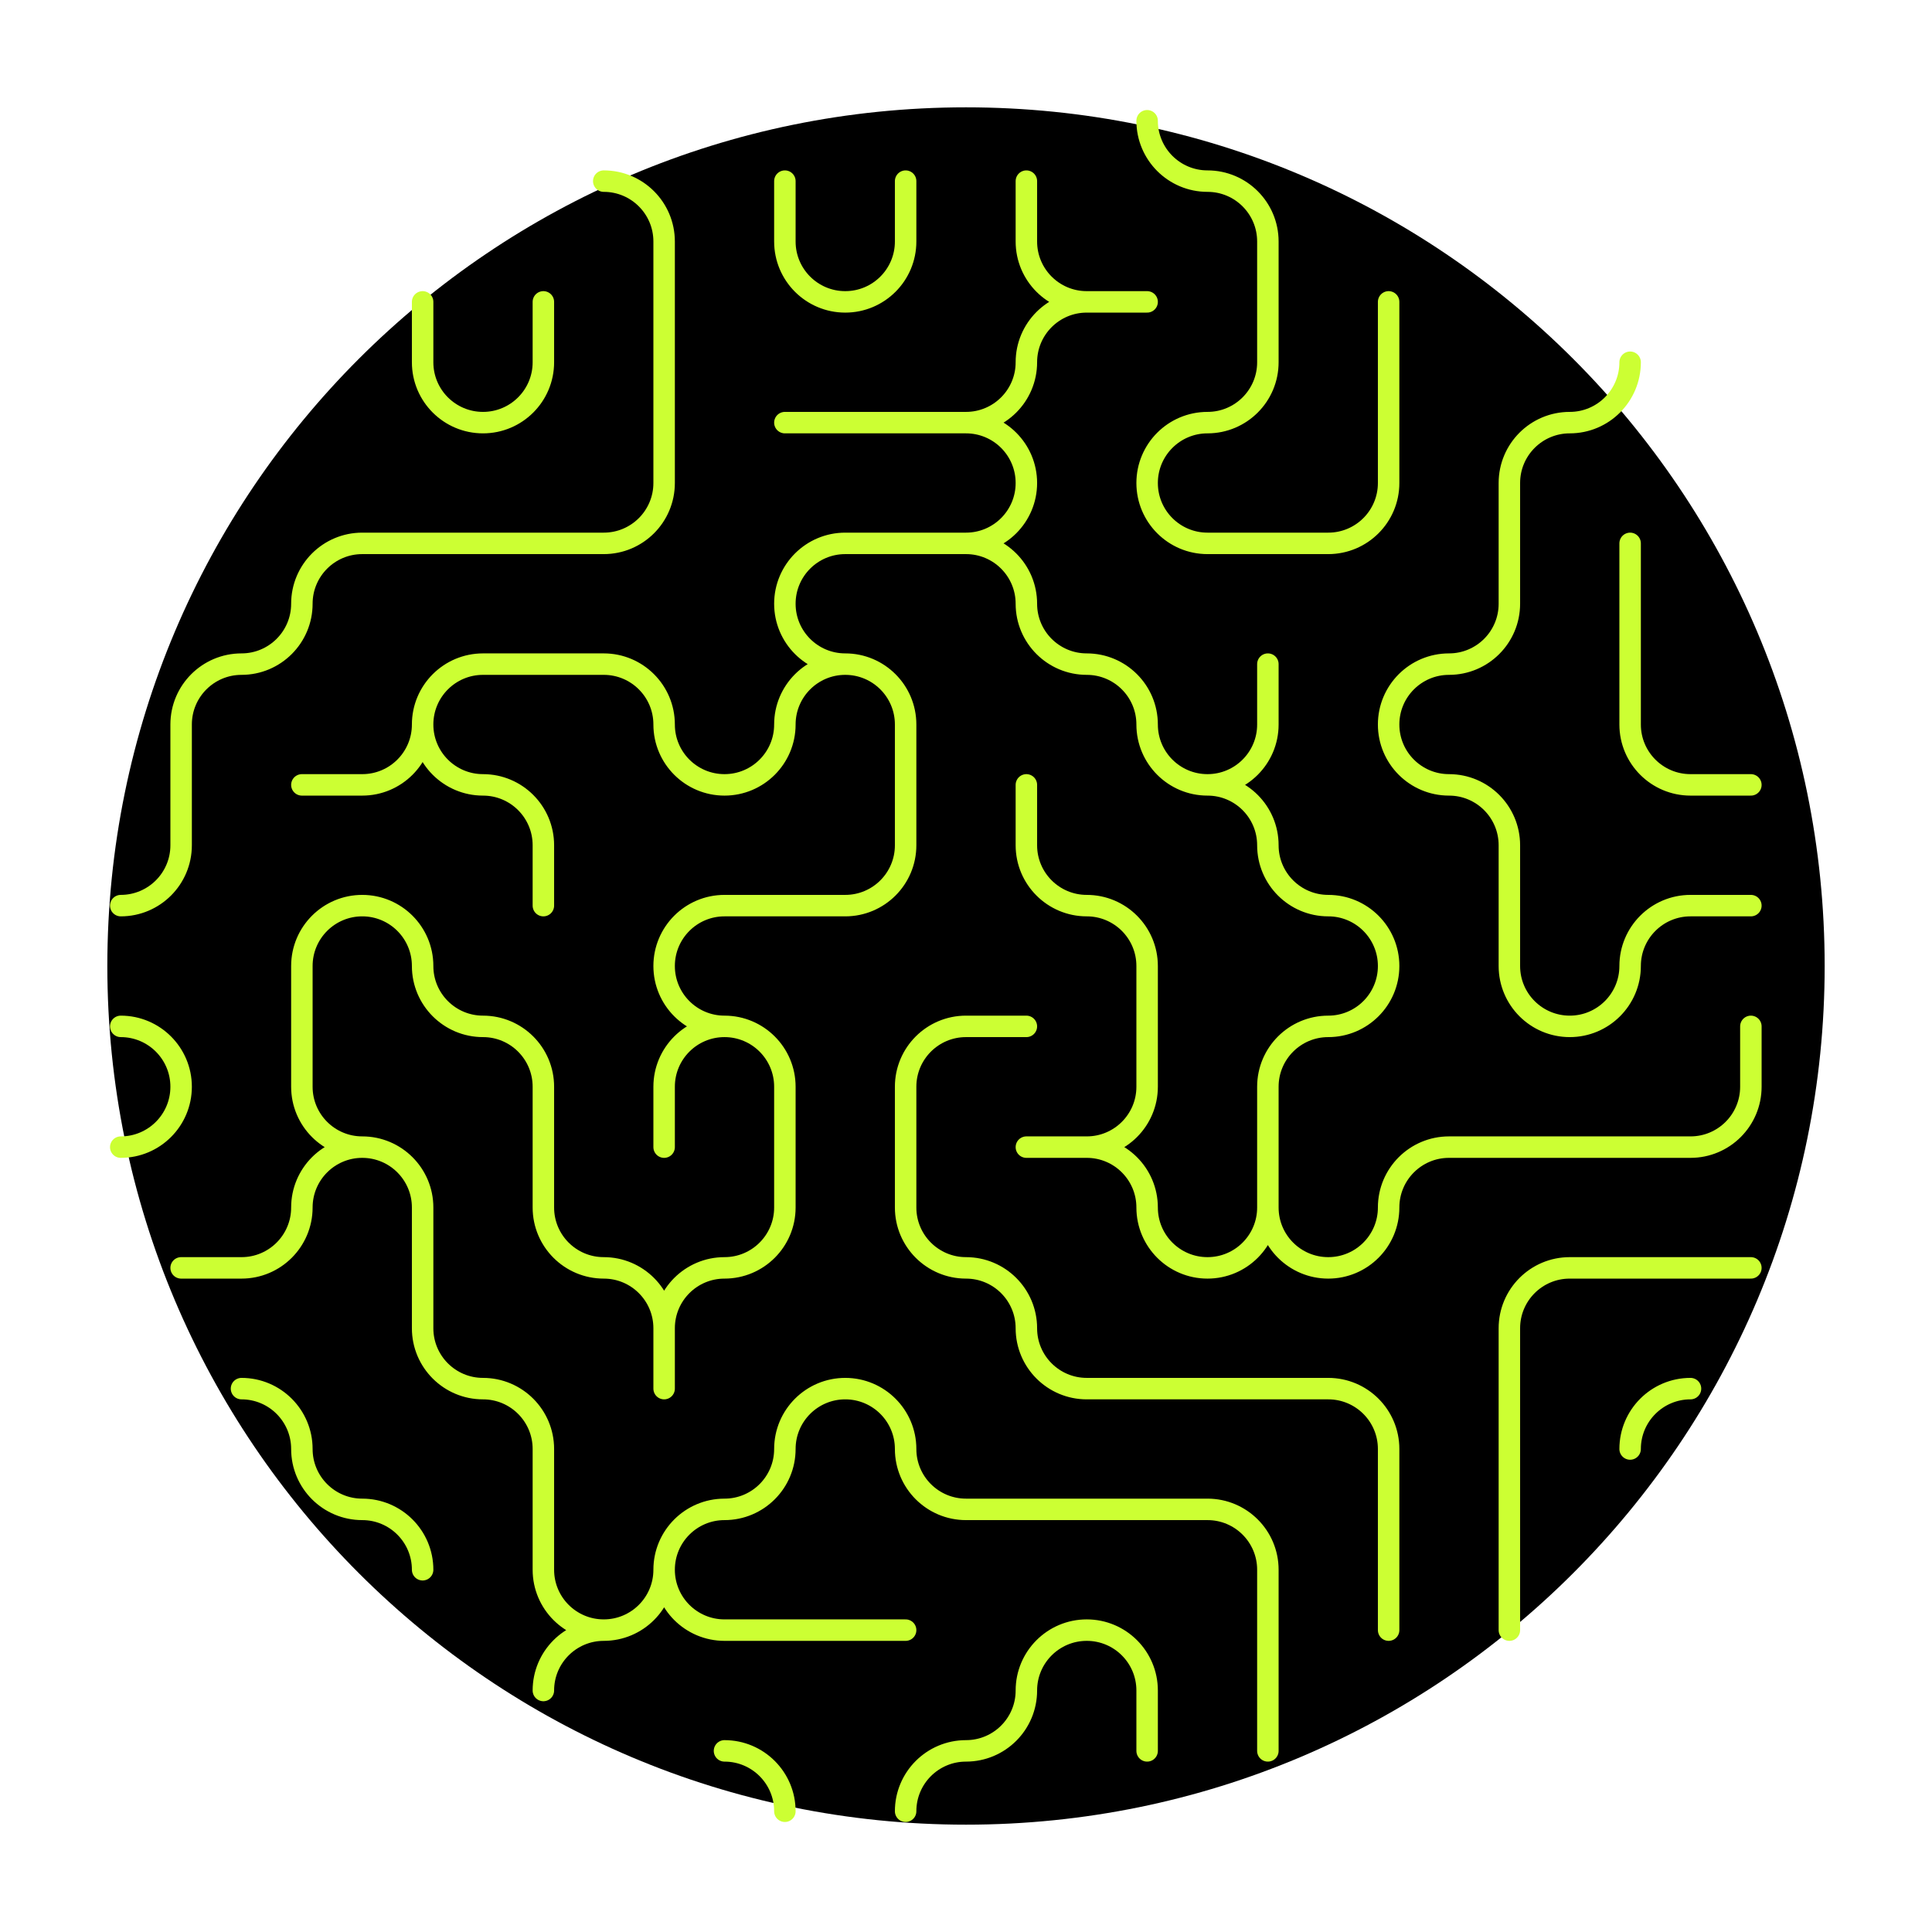
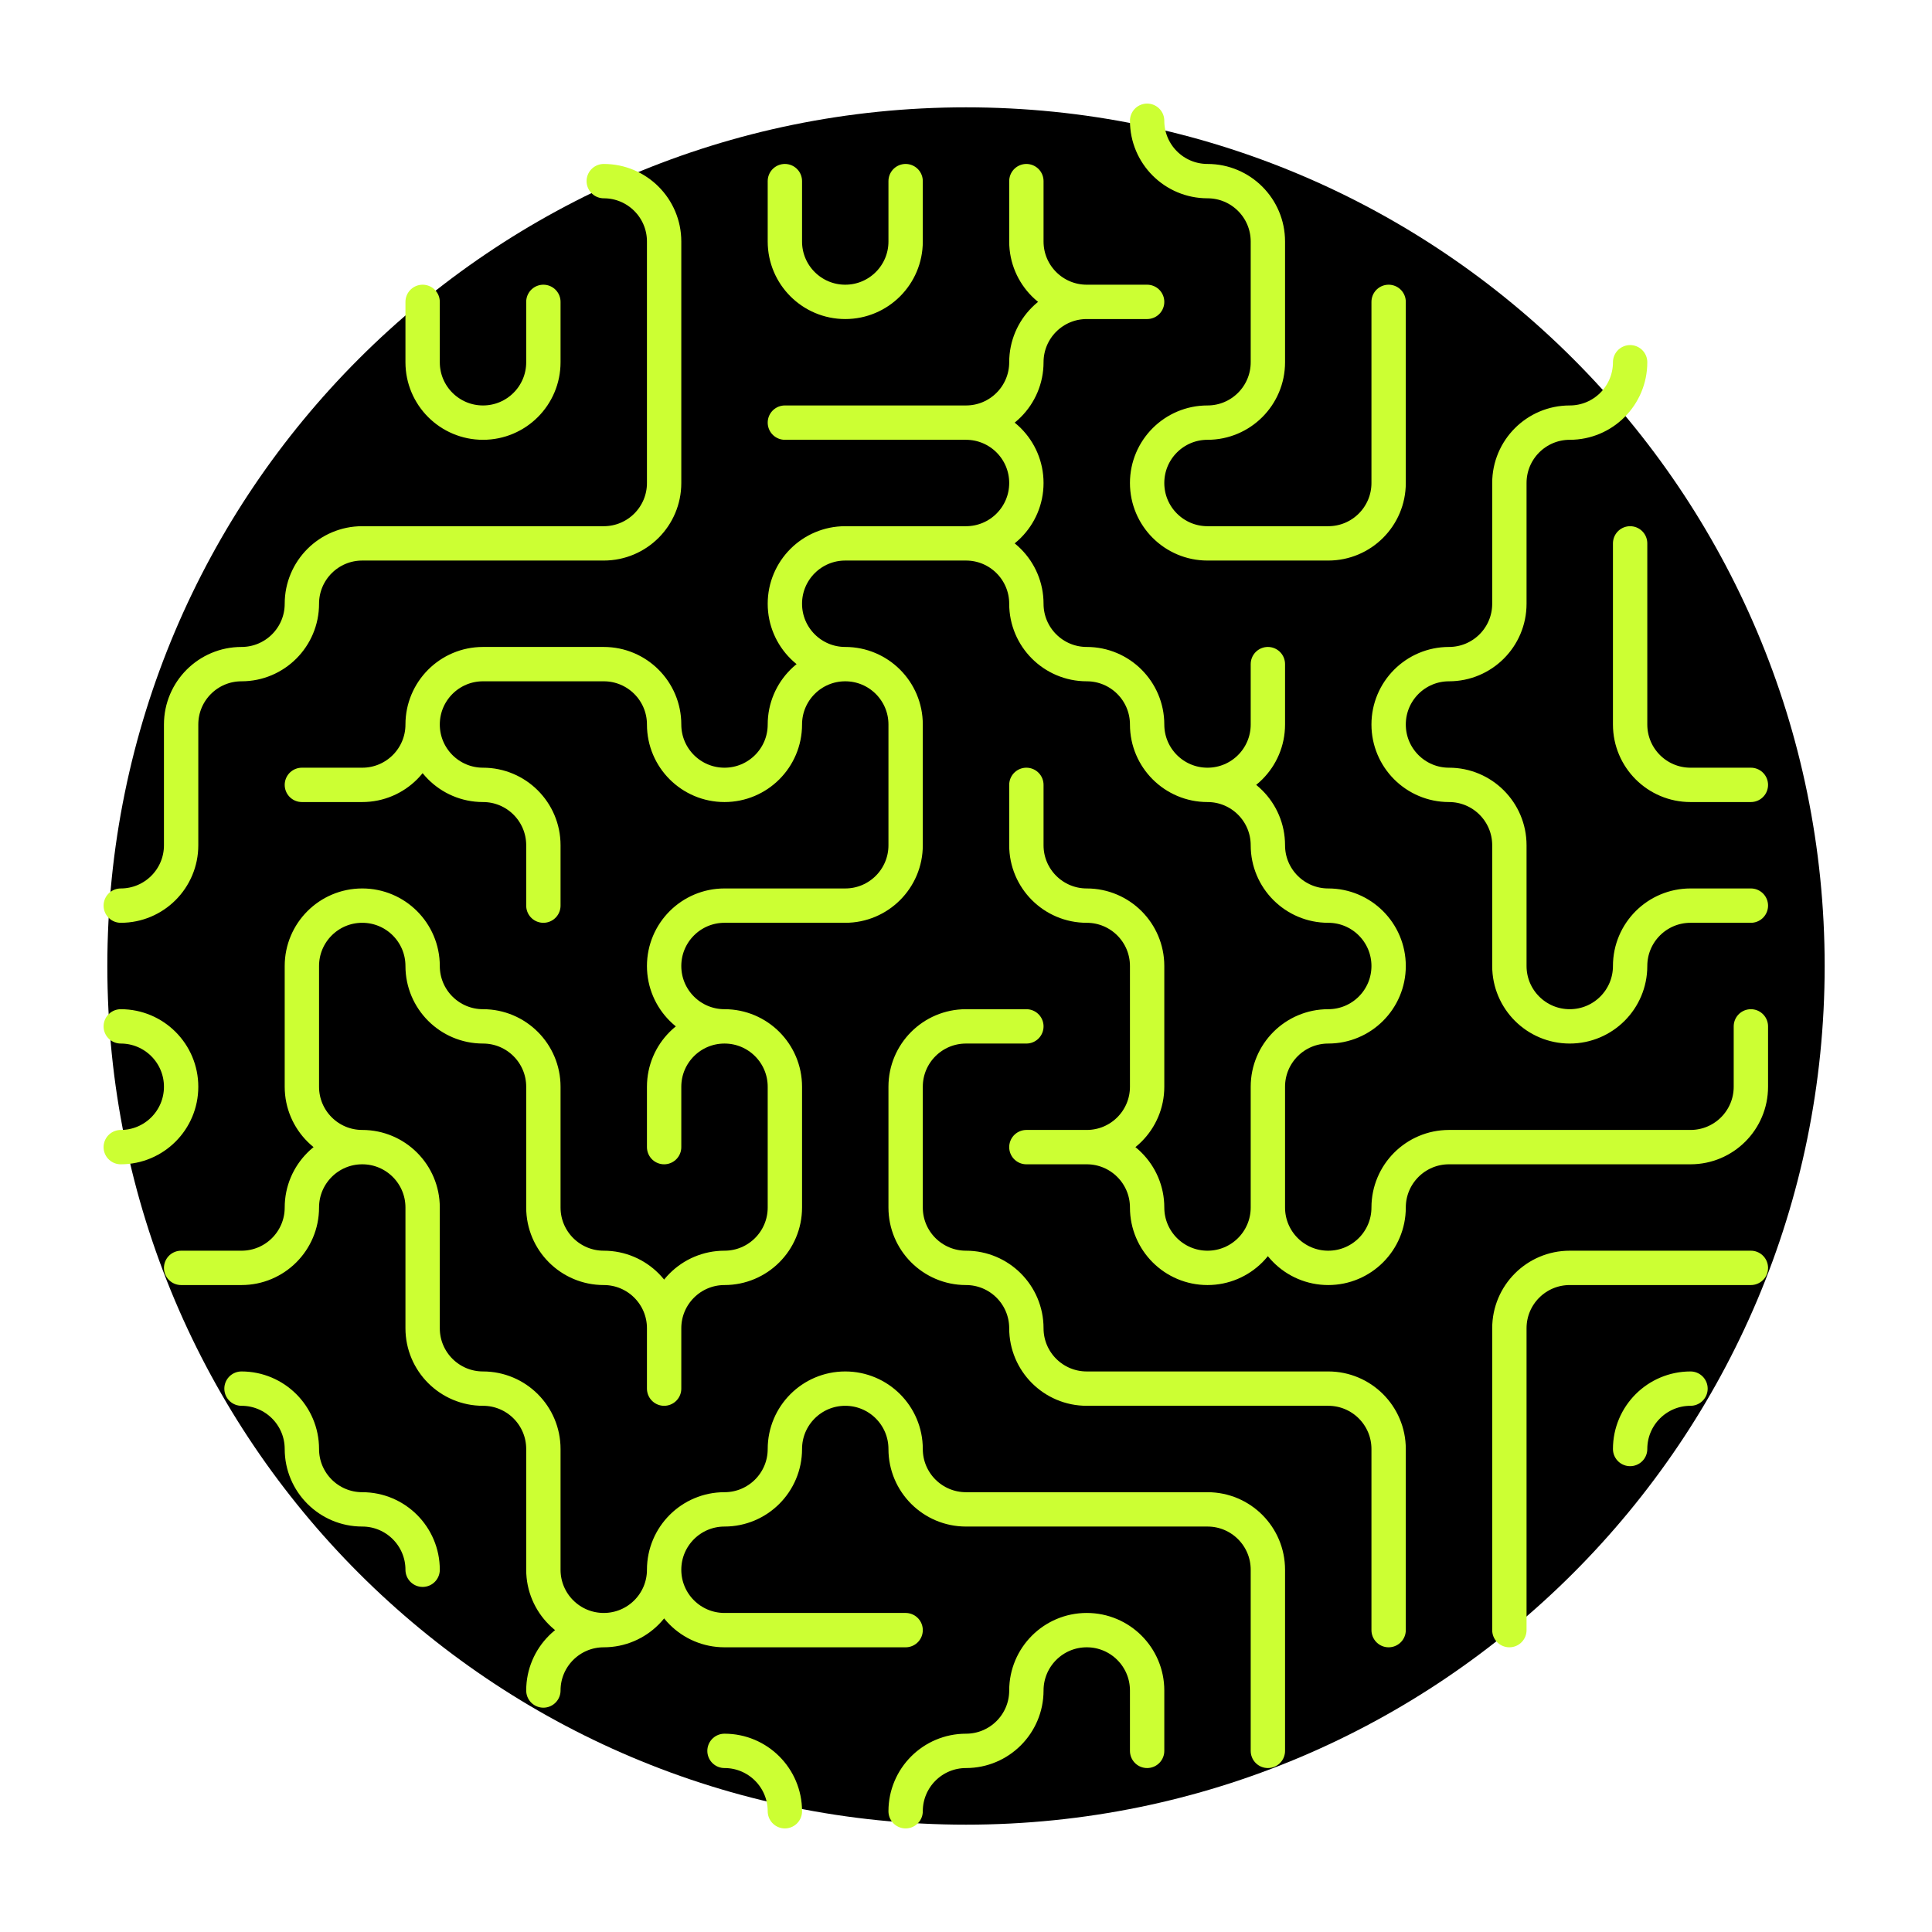
<svg xmlns="http://www.w3.org/2000/svg" width="900" height="900">
  <circle cx="450" cy="450" r="400" fill="#000000" stroke="none" />
-   <path d="M 309.375 112.5 C 309.375 96.967 296.783 84.375 281.25 84.375 M 534.375 56.25 C 534.375 71.783 546.967 84.375 562.5 84.375 C 578.033 84.375 590.625 96.967 590.625 112.5 L 590.625 140.625 L 590.625 168.75 C 590.625 184.283 578.033 196.875 562.5 196.875 C 546.967 196.875 534.375 209.467 534.375 225 C 534.375 240.533 546.967 253.125 562.5 253.125 L 590.625 253.125 L 618.75 253.125 C 634.283 253.125 646.875 240.533 646.875 225 L 646.875 196.875 L 646.875 140.625 M 365.625 112.5 C 365.625 128.033 378.217 140.625 393.75 140.625 C 409.283 140.625 421.875 128.033 421.875 112.5 L 421.875 84.375 M 478.125 112.5 C 478.125 128.033 490.717 140.625 506.25 140.625 C 490.717 140.625 478.125 153.217 478.125 168.75 C 478.125 184.283 465.533 196.875 450 196.875 C 465.533 196.875 478.125 209.467 478.125 225 C 478.125 240.533 465.533 253.125 450 253.125 C 465.533 253.125 478.125 265.717 478.125 281.25 C 478.125 296.783 490.717 309.375 506.25 309.375 C 521.783 309.375 534.375 321.967 534.375 337.5 C 534.375 353.033 546.967 365.625 562.5 365.625 C 578.033 365.625 590.625 378.217 590.625 393.75 C 590.625 409.283 603.217 421.875 618.75 421.875 C 634.283 421.875 646.875 434.467 646.875 450 C 646.875 465.533 634.283 478.125 618.75 478.125 C 603.217 478.125 590.625 490.717 590.625 506.25 L 590.625 534.375 L 590.625 562.5 C 590.625 578.033 603.217 590.625 618.75 590.625 C 634.283 590.625 646.875 578.033 646.875 562.5 C 646.875 546.967 659.467 534.375 675 534.375 L 703.125 534.375 L 759.375 534.375 L 787.5 534.375 C 803.033 534.375 815.625 521.783 815.625 506.25 L 815.625 478.125 M 196.875 168.75 C 196.875 184.283 209.467 196.875 225 196.875 C 240.533 196.875 253.125 184.283 253.125 168.75 L 253.125 140.625 M 731.25 196.875 C 715.717 196.875 703.125 209.467 703.125 225 L 703.125 253.125 L 703.125 281.25 C 703.125 296.783 690.533 309.375 675 309.375 C 659.467 309.375 646.875 321.967 646.875 337.5 C 646.875 353.033 659.467 365.625 675 365.625 C 690.533 365.625 703.125 378.217 703.125 393.75 L 703.125 421.875 L 703.125 450 C 703.125 465.533 715.717 478.125 731.25 478.125 C 746.783 478.125 759.375 465.533 759.375 450 C 759.375 434.467 771.967 421.875 787.5 421.875 L 815.625 421.875 M 731.25 196.875 C 746.783 196.875 759.375 184.283 759.375 168.75 M 168.75 253.125 C 153.217 253.125 140.625 265.717 140.625 281.25 C 140.625 296.783 128.033 309.375 112.5 309.375 C 96.967 309.375 84.375 321.967 84.375 337.5 L 84.375 365.625 L 84.375 393.75 C 84.375 409.283 71.783 421.875 56.25 421.875 M 281.25 253.125 C 296.783 253.125 309.375 240.533 309.375 225 L 309.375 196.875 L 309.375 140.625 L 309.375 112.5 M 393.75 253.125 C 378.217 253.125 365.625 265.717 365.625 281.25 C 365.625 296.783 378.217 309.375 393.75 309.375 C 378.217 309.375 365.625 321.967 365.625 337.5 C 365.625 353.033 353.033 365.625 337.5 365.625 C 321.967 365.625 309.375 353.033 309.375 337.5 C 309.375 321.967 296.783 309.375 281.25 309.375 L 253.125 309.375 L 225 309.375 C 209.467 309.375 196.875 321.967 196.875 337.5 C 196.875 353.033 209.467 365.625 225 365.625 C 240.533 365.625 253.125 378.217 253.125 393.75 L 253.125 421.875 M 421.875 337.5 C 421.875 321.967 409.283 309.375 393.75 309.375 M 168.75 365.625 C 184.283 365.625 196.875 353.033 196.875 337.5 M 562.5 365.625 C 578.033 365.625 590.625 353.033 590.625 337.5 L 590.625 309.375 M 759.375 337.5 C 759.375 353.033 771.967 365.625 787.5 365.625 L 815.625 365.625 M 168.75 421.875 C 153.217 421.875 140.625 434.467 140.625 450 L 140.625 478.125 L 140.625 506.25 C 140.625 521.783 153.217 534.375 168.75 534.375 C 153.217 534.375 140.625 546.967 140.625 562.5 C 140.625 578.033 128.033 590.625 112.5 590.625 L 84.375 590.625 M 196.875 450 C 196.875 434.467 184.283 421.875 168.75 421.875 M 337.5 421.875 C 321.967 421.875 309.375 434.467 309.375 450 C 309.375 465.533 321.967 478.125 337.5 478.125 C 321.967 478.125 309.375 490.717 309.375 506.25 L 309.375 534.375 M 393.75 421.875 C 409.283 421.875 421.875 409.283 421.875 393.75 L 421.875 365.625 L 421.875 337.5 M 478.125 393.75 C 478.125 409.283 490.717 421.875 506.25 421.875 C 521.783 421.875 534.375 434.467 534.375 450 L 534.375 478.125 L 534.375 506.25 C 534.375 521.783 521.783 534.375 506.25 534.375 C 521.783 534.375 534.375 546.967 534.375 562.5 C 534.375 578.033 546.967 590.625 562.5 590.625 C 578.033 590.625 590.625 578.033 590.625 562.5 M 84.375 506.25 C 84.375 490.717 71.783 478.125 56.25 478.125 M 196.875 450 C 196.875 465.533 209.467 478.125 225 478.125 C 240.533 478.125 253.125 490.717 253.125 506.25 L 253.125 534.375 L 253.125 562.5 C 253.125 578.033 265.717 590.625 281.25 590.625 C 296.783 590.625 309.375 603.217 309.375 618.75 C 309.375 603.217 321.967 590.625 337.5 590.625 C 353.033 590.625 365.625 578.033 365.625 562.5 L 365.625 534.375 L 365.625 506.25 C 365.625 490.717 353.033 478.125 337.5 478.125 M 450 478.125 C 434.467 478.125 421.875 490.717 421.875 506.25 L 421.875 534.375 L 421.875 562.5 C 421.875 578.033 434.467 590.625 450 590.625 C 465.533 590.625 478.125 603.217 478.125 618.75 C 478.125 634.283 490.717 646.875 506.25 646.875 L 534.375 646.875 L 590.625 646.875 L 618.75 646.875 C 634.283 646.875 646.875 659.467 646.875 675 L 646.875 703.125 L 646.875 759.375 M 56.25 534.375 C 71.783 534.375 84.375 521.783 84.375 506.25 M 196.875 562.5 C 196.875 546.967 184.283 534.375 168.75 534.375 M 731.25 590.625 C 715.717 590.625 703.125 603.217 703.125 618.75 L 703.125 646.875 L 703.125 703.125 L 703.125 759.375 M 140.625 675 C 140.625 659.467 128.033 646.875 112.5 646.875 M 196.875 618.75 C 196.875 634.283 209.467 646.875 225 646.875 C 240.533 646.875 253.125 659.467 253.125 675 L 253.125 703.125 L 253.125 731.25 C 253.125 746.783 265.717 759.375 281.25 759.375 C 265.717 759.375 253.125 771.967 253.125 787.5 M 393.75 646.875 C 378.217 646.875 365.625 659.467 365.625 675 C 365.625 690.533 353.033 703.125 337.5 703.125 C 321.967 703.125 309.375 715.717 309.375 731.25 C 309.375 746.783 321.967 759.375 337.5 759.375 L 365.625 759.375 L 421.875 759.375 M 421.875 675 C 421.875 659.467 409.283 646.875 393.75 646.875 M 787.5 646.875 C 771.967 646.875 759.375 659.467 759.375 675 M 140.625 675 C 140.625 690.533 153.217 703.125 168.75 703.125 C 184.283 703.125 196.875 715.717 196.875 731.25 M 421.875 675 C 421.875 690.533 434.467 703.125 450 703.125 L 478.125 703.125 L 534.375 703.125 L 562.5 703.125 C 578.033 703.125 590.625 715.717 590.625 731.25 L 590.625 759.375 L 590.625 815.625 M 281.25 759.375 C 296.783 759.375 309.375 746.783 309.375 731.25 M 506.25 759.375 C 490.717 759.375 478.125 771.967 478.125 787.5 C 478.125 803.033 465.533 815.625 450 815.625 C 434.467 815.625 421.875 828.217 421.875 843.75 M 534.375 787.5 C 534.375 771.967 521.783 759.375 506.25 759.375 M 365.625 843.75 C 365.625 828.217 353.033 815.625 337.5 815.625 M 365.625 84.375 L 365.625 112.5 M 478.125 84.375 L 478.125 112.5 M 196.875 140.625 L 196.875 168.75 M 506.25 140.625 L 534.375 140.625 M 365.625 196.875 L 421.875 196.875 L 450 196.875 M 168.75 253.125 L 196.875 253.125 L 253.125 253.125 L 281.25 253.125 M 393.75 253.125 L 421.875 253.125 L 450 253.125 M 759.375 253.125 L 759.375 309.375 L 759.375 337.5 M 140.625 365.625 L 168.75 365.625 M 478.125 365.625 L 478.125 393.75 M 337.5 421.875 L 365.625 421.875 L 393.75 421.875 M 450 478.125 L 478.125 478.125 M 196.875 562.5 L 196.875 590.625 L 196.875 618.75 M 478.125 534.375 L 506.25 534.375 M 309.375 618.75 L 309.375 646.875 M 731.25 590.625 L 759.375 590.625 L 815.625 590.625 M 534.375 787.5 L 534.375 815.625 M 450 815.625" fill="none" stroke="#ccff33" stroke-width="10" stroke-linecap="round" stroke-linejoin="round" />
+   <path d="M 309.375 112.5 C 309.375 96.967 296.783 84.375 281.25 84.375 M 534.375 56.25 C 534.375 71.783 546.967 84.375 562.5 84.375 C 578.033 84.375 590.625 96.967 590.625 112.5 L 590.625 140.625 L 590.625 168.75 C 590.625 184.283 578.033 196.875 562.5 196.875 C 546.967 196.875 534.375 209.467 534.375 225 C 534.375 240.533 546.967 253.125 562.5 253.125 L 590.625 253.125 L 618.75 253.125 C 634.283 253.125 646.875 240.533 646.875 225 L 646.875 196.875 L 646.875 140.625 M 365.625 112.5 C 365.625 128.033 378.217 140.625 393.75 140.625 C 409.283 140.625 421.875 128.033 421.875 112.5 L 421.875 84.375 M 478.125 112.5 C 478.125 128.033 490.717 140.625 506.25 140.625 C 490.717 140.625 478.125 153.217 478.125 168.75 C 478.125 184.283 465.533 196.875 450 196.875 C 465.533 196.875 478.125 209.467 478.125 225 C 478.125 240.533 465.533 253.125 450 253.125 C 465.533 253.125 478.125 265.717 478.125 281.25 C 478.125 296.783 490.717 309.375 506.25 309.375 C 521.783 309.375 534.375 321.967 534.375 337.5 C 534.375 353.033 546.967 365.625 562.5 365.625 C 578.033 365.625 590.625 378.217 590.625 393.75 C 590.625 409.283 603.217 421.875 618.75 421.875 C 634.283 421.875 646.875 434.467 646.875 450 C 646.875 465.533 634.283 478.125 618.75 478.125 C 603.217 478.125 590.625 490.717 590.625 506.25 L 590.625 534.375 L 590.625 562.5 C 590.625 578.033 603.217 590.625 618.75 590.625 C 634.283 590.625 646.875 578.033 646.875 562.5 C 646.875 546.967 659.467 534.375 675 534.375 L 703.125 534.375 L 759.375 534.375 L 787.5 534.375 C 803.033 534.375 815.625 521.783 815.625 506.25 L 815.625 478.125 M 196.875 168.75 C 196.875 184.283 209.467 196.875 225 196.875 C 240.533 196.875 253.125 184.283 253.125 168.75 L 253.125 140.625 M 731.25 196.875 C 715.717 196.875 703.125 209.467 703.125 225 L 703.125 253.125 L 703.125 281.25 C 703.125 296.783 690.533 309.375 675 309.375 C 659.467 309.375 646.875 321.967 646.875 337.5 C 646.875 353.033 659.467 365.625 675 365.625 C 690.533 365.625 703.125 378.217 703.125 393.75 L 703.125 421.875 L 703.125 450 C 703.125 465.533 715.717 478.125 731.25 478.125 C 746.783 478.125 759.375 465.533 759.375 450 C 759.375 434.467 771.967 421.875 787.5 421.875 L 815.625 421.875 M 731.25 196.875 C 746.783 196.875 759.375 184.283 759.375 168.75 M 168.75 253.125 C 153.217 253.125 140.625 265.717 140.625 281.25 C 140.625 296.783 128.033 309.375 112.5 309.375 C 96.967 309.375 84.375 321.967 84.375 337.5 L 84.375 365.625 L 84.375 393.75 C 84.375 409.283 71.783 421.875 56.25 421.875 M 281.25 253.125 C 296.783 253.125 309.375 240.533 309.375 225 L 309.375 196.875 L 309.375 140.625 L 309.375 112.5 M 393.75 253.125 C 378.217 253.125 365.625 265.717 365.625 281.25 C 365.625 296.783 378.217 309.375 393.75 309.375 C 378.217 309.375 365.625 321.967 365.625 337.5 C 365.625 353.033 353.033 365.625 337.5 365.625 C 321.967 365.625 309.375 353.033 309.375 337.5 C 309.375 321.967 296.783 309.375 281.25 309.375 L 253.125 309.375 L 225 309.375 C 209.467 309.375 196.875 321.967 196.875 337.5 C 196.875 353.033 209.467 365.625 225 365.625 C 240.533 365.625 253.125 378.217 253.125 393.75 L 253.125 421.875 M 421.875 337.5 C 421.875 321.967 409.283 309.375 393.75 309.375 M 168.75 365.625 C 184.283 365.625 196.875 353.033 196.875 337.5 M 562.5 365.625 C 578.033 365.625 590.625 353.033 590.625 337.5 L 590.625 309.375 M 759.375 337.5 C 759.375 353.033 771.967 365.625 787.5 365.625 L 815.625 365.625 M 168.75 421.875 C 153.217 421.875 140.625 434.467 140.625 450 L 140.625 478.125 L 140.625 506.25 C 140.625 521.783 153.217 534.375 168.75 534.375 C 153.217 534.375 140.625 546.967 140.625 562.5 C 140.625 578.033 128.033 590.625 112.5 590.625 L 84.375 590.625 M 196.875 450 C 196.875 434.467 184.283 421.875 168.75 421.875 M 337.5 421.875 C 321.967 421.875 309.375 434.467 309.375 450 C 309.375 465.533 321.967 478.125 337.5 478.125 C 321.967 478.125 309.375 490.717 309.375 506.25 L 309.375 534.375 M 393.75 421.875 C 409.283 421.875 421.875 409.283 421.875 393.75 L 421.875 365.625 L 421.875 337.5 M 478.125 393.75 C 478.125 409.283 490.717 421.875 506.25 421.875 C 521.783 421.875 534.375 434.467 534.375 450 L 534.375 478.125 L 534.375 506.25 C 534.375 521.783 521.783 534.375 506.25 534.375 C 521.783 534.375 534.375 546.967 534.375 562.5 C 534.375 578.033 546.967 590.625 562.5 590.625 C 578.033 590.625 590.625 578.033 590.625 562.5 M 84.375 506.25 C 84.375 490.717 71.783 478.125 56.25 478.125 M 196.875 450 C 196.875 465.533 209.467 478.125 225 478.125 C 240.533 478.125 253.125 490.717 253.125 506.25 L 253.125 534.375 L 253.125 562.5 C 253.125 578.033 265.717 590.625 281.25 590.625 C 296.783 590.625 309.375 603.217 309.375 618.75 C 309.375 603.217 321.967 590.625 337.5 590.625 C 353.033 590.625 365.625 578.033 365.625 562.5 L 365.625 534.375 L 365.625 506.25 C 365.625 490.717 353.033 478.125 337.5 478.125 M 450 478.125 C 434.467 478.125 421.875 490.717 421.875 506.25 L 421.875 534.375 L 421.875 562.5 C 421.875 578.033 434.467 590.625 450 590.625 C 465.533 590.625 478.125 603.217 478.125 618.75 C 478.125 634.283 490.717 646.875 506.25 646.875 L 534.375 646.875 L 590.625 646.875 L 618.75 646.875 C 634.283 646.875 646.875 659.467 646.875 675 L 646.875 703.125 L 646.875 759.375 M 56.25 534.375 C 71.783 534.375 84.375 521.783 84.375 506.25 M 196.875 562.5 C 196.875 546.967 184.283 534.375 168.75 534.375 M 731.25 590.625 C 715.717 590.625 703.125 603.217 703.125 618.75 L 703.125 646.875 L 703.125 703.125 L 703.125 759.375 M 140.625 675 C 140.625 659.467 128.033 646.875 112.5 646.875 M 196.875 618.75 C 196.875 634.283 209.467 646.875 225 646.875 C 240.533 646.875 253.125 659.467 253.125 675 L 253.125 703.125 L 253.125 731.25 C 253.125 746.783 265.717 759.375 281.25 759.375 C 265.717 759.375 253.125 771.967 253.125 787.5 M 393.75 646.875 C 378.217 646.875 365.625 659.467 365.625 675 C 365.625 690.533 353.033 703.125 337.5 703.125 C 321.967 703.125 309.375 715.717 309.375 731.25 C 309.375 746.783 321.967 759.375 337.5 759.375 L 365.625 759.375 L 421.875 759.375 M 421.875 675 C 421.875 659.467 409.283 646.875 393.75 646.875 M 787.5 646.875 C 771.967 646.875 759.375 659.467 759.375 675 M 140.625 675 C 140.625 690.533 153.217 703.125 168.75 703.125 C 184.283 703.125 196.875 715.717 196.875 731.25 M 421.875 675 C 421.875 690.533 434.467 703.125 450 703.125 L 478.125 703.125 L 534.375 703.125 L 562.5 703.125 C 578.033 703.125 590.625 715.717 590.625 731.25 L 590.625 759.375 L 590.625 815.625 M 281.25 759.375 C 296.783 759.375 309.375 746.783 309.375 731.25 M 506.25 759.375 C 490.717 759.375 478.125 771.967 478.125 787.5 C 478.125 803.033 465.533 815.625 450 815.625 C 434.467 815.625 421.875 828.217 421.875 843.75 M 534.375 787.5 C 534.375 771.967 521.783 759.375 506.25 759.375 M 365.625 843.75 C 365.625 828.217 353.033 815.625 337.5 815.625 M 365.625 84.375 L 365.625 112.5 M 478.125 84.375 L 478.125 112.5 M 196.875 140.625 L 196.875 168.75 M 506.25 140.625 L 534.375 140.625 M 365.625 196.875 L 421.875 196.875 L 450 196.875 M 168.75 253.125 L 196.875 253.125 L 253.125 253.125 L 281.25 253.125 M 393.75 253.125 L 421.875 253.125 L 450 253.125 M 759.375 253.125 L 759.375 309.375 L 759.375 337.5 M 140.625 365.625 L 168.75 365.625 M 478.125 365.625 L 478.125 393.75 M 337.5 421.875 L 365.625 421.875 L 393.75 421.875 M 450 478.125 L 478.125 478.125 M 196.875 562.5 L 196.875 590.625 L 196.875 618.75 M 478.125 534.375 L 506.25 534.375 M 309.375 618.75 L 309.375 646.875 M 731.25 590.625 L 759.375 590.625 L 815.625 590.625 M 534.375 787.5 L 534.375 815.625 M 450 815.625" fill="none" stroke="#ccff33" stroke-width="16" stroke-linecap="round" stroke-linejoin="round" />
</svg>
